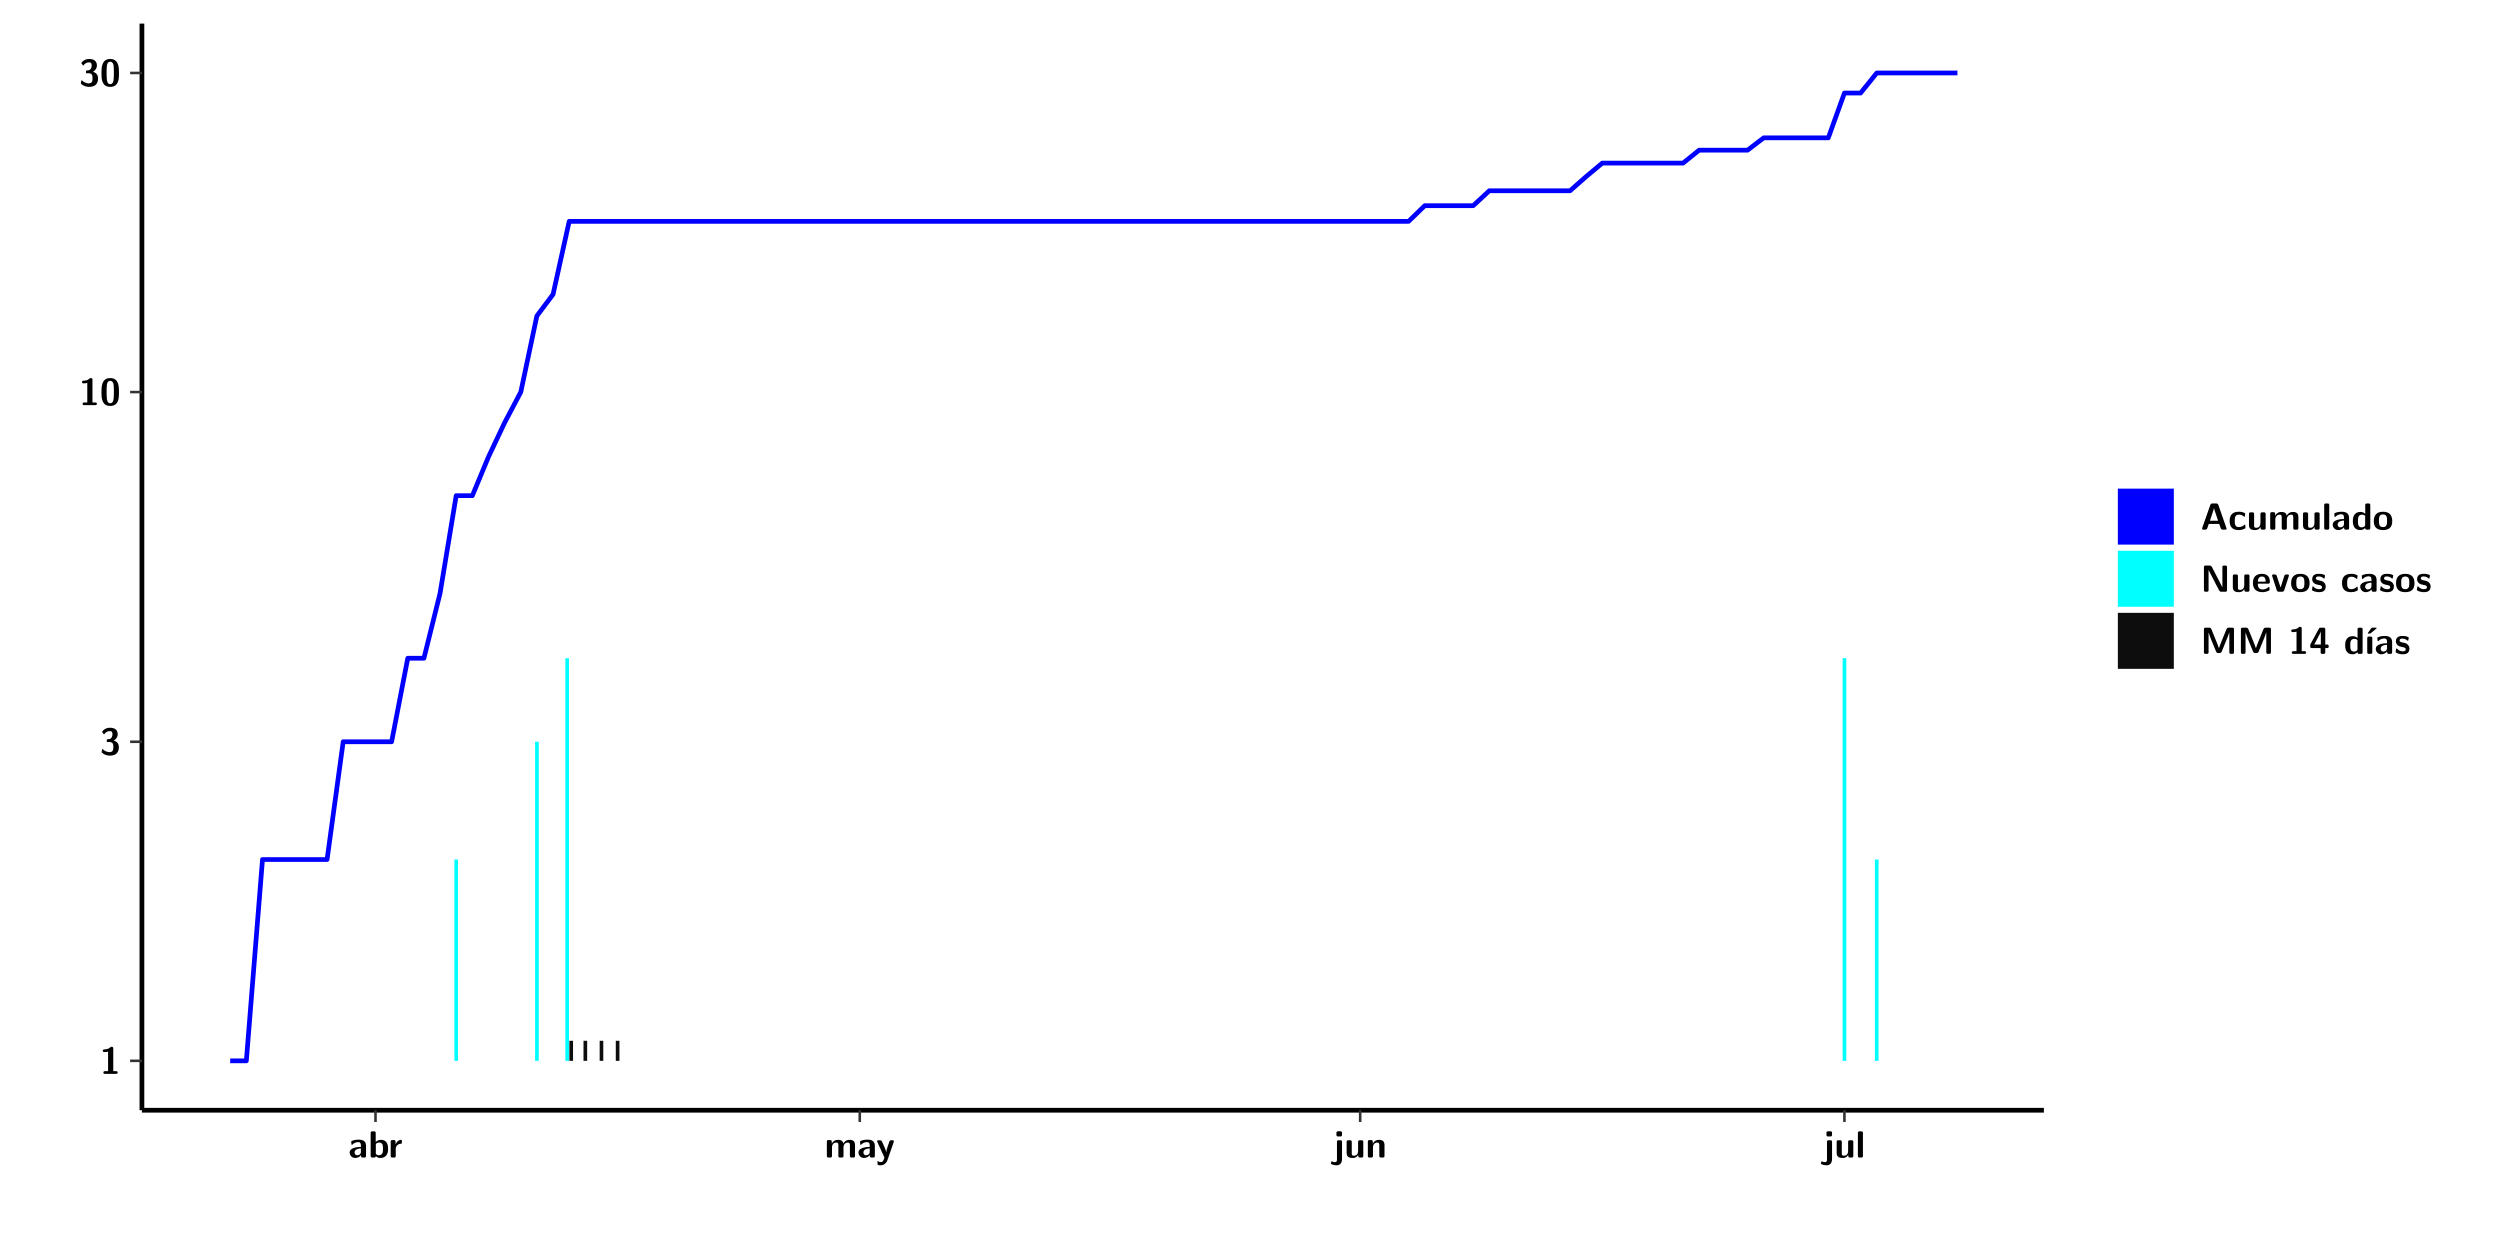
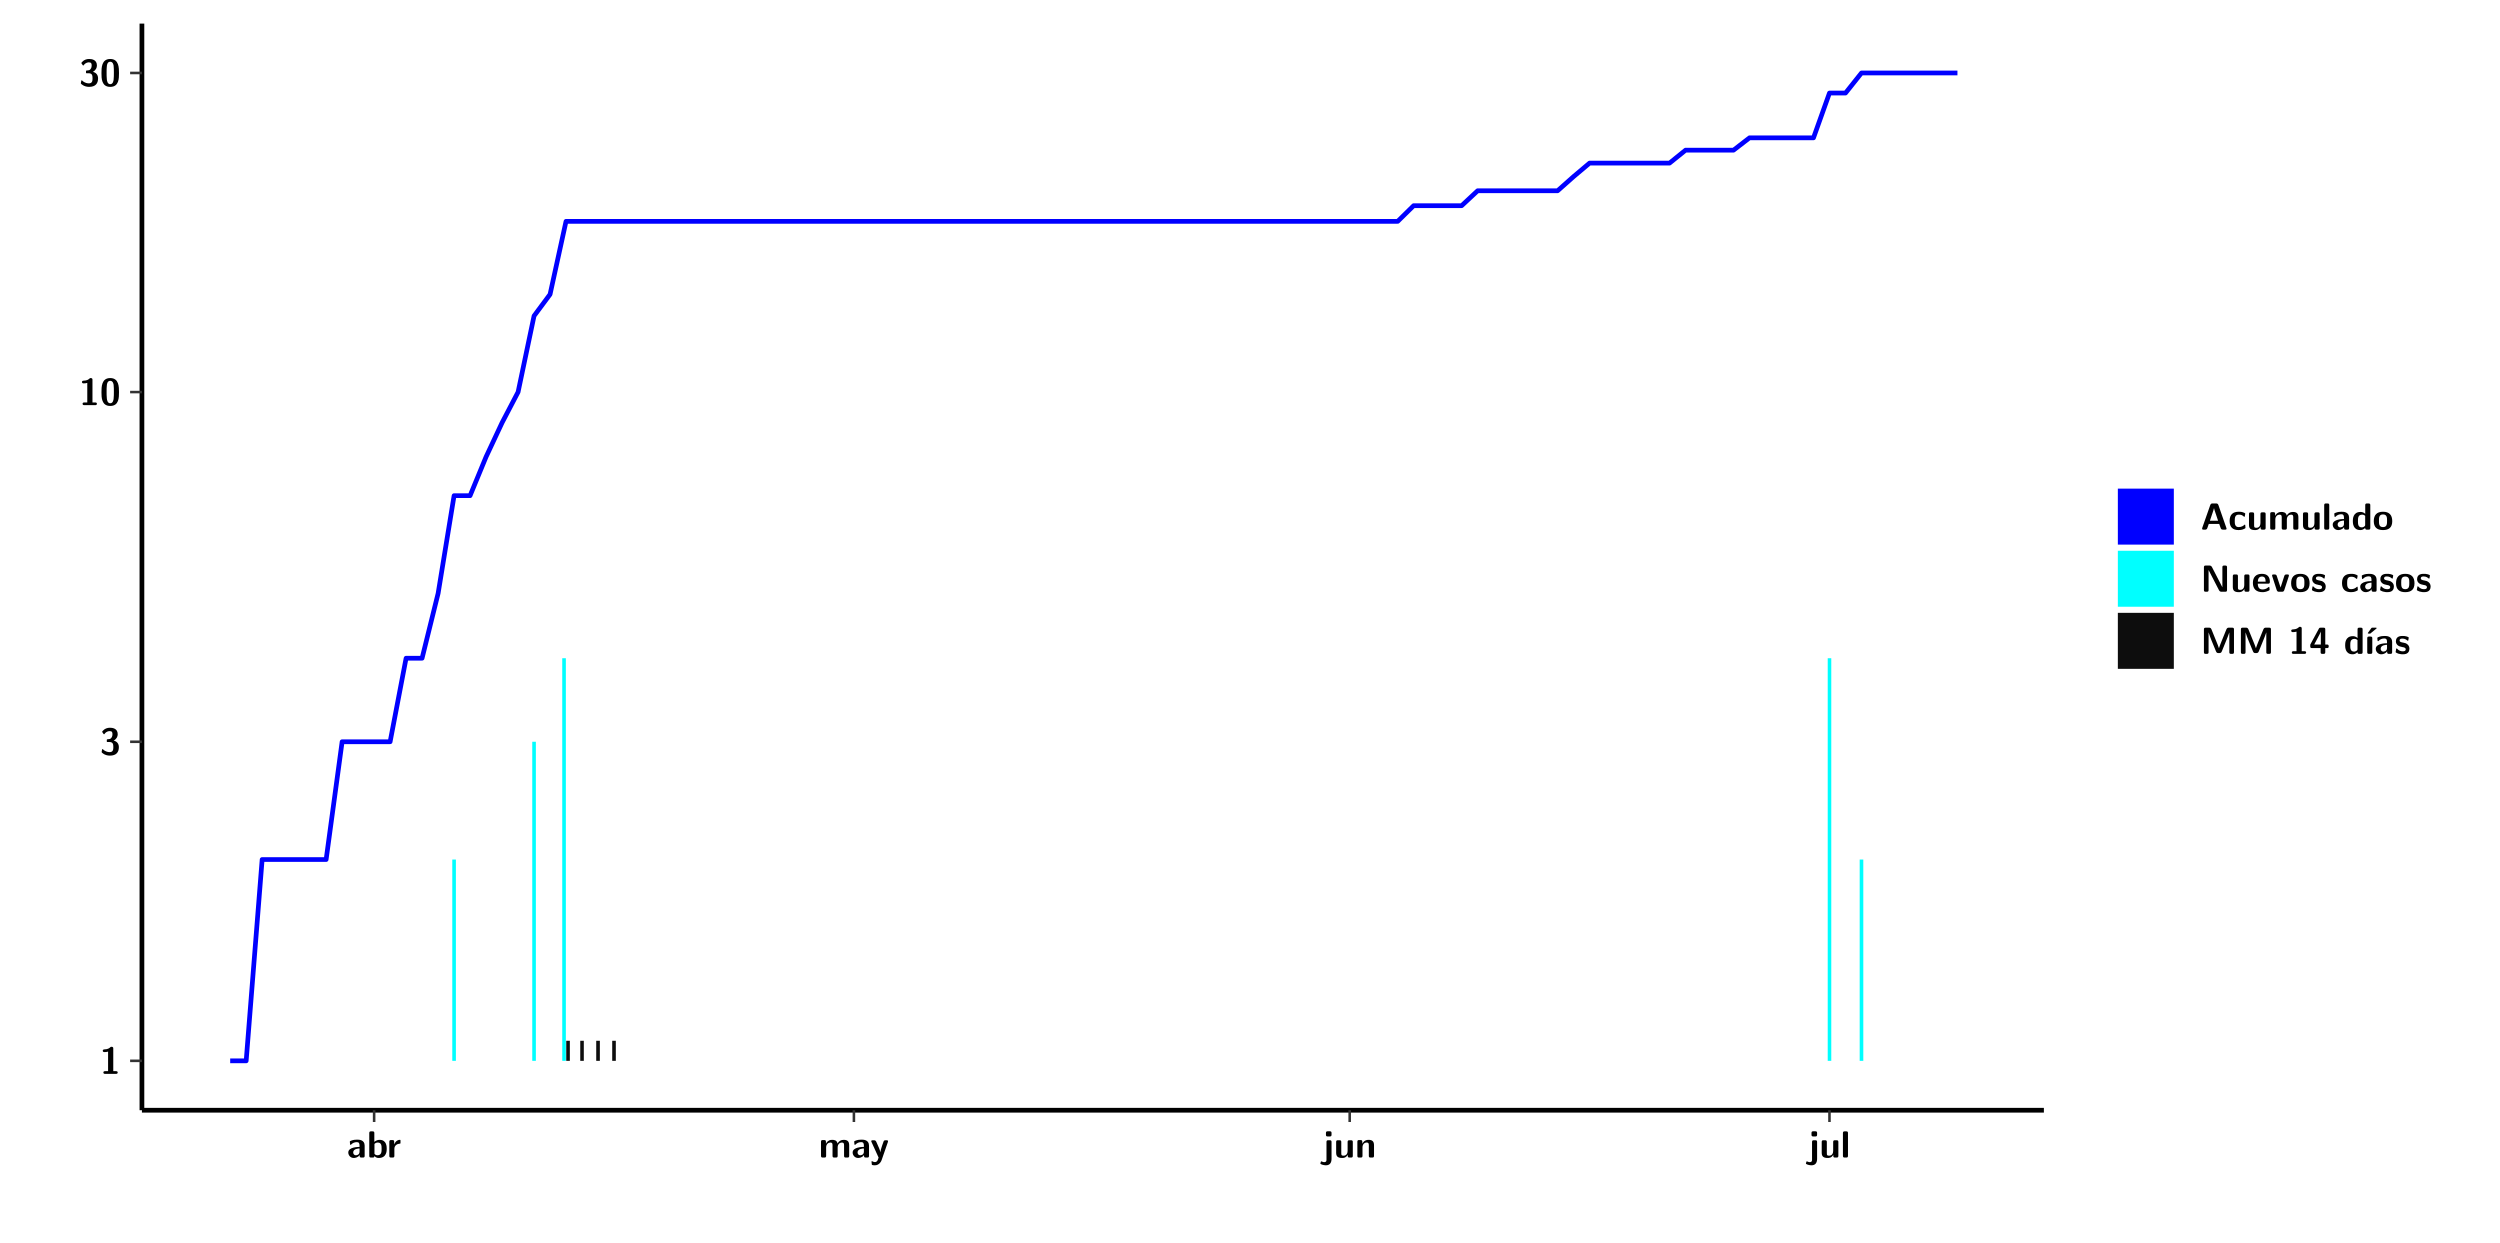
<svg xmlns="http://www.w3.org/2000/svg" xmlns:xlink="http://www.w3.org/1999/xlink" width="579.653pt" height="288pt" viewBox="0 0 579.653 288" version="1.1">
  <defs>
    <g>
      <symbol overflow="visible" id="glyph0-0">
        <path style="stroke:none;" d="" />
      </symbol>
      <symbol overflow="visible" id="glyph0-1">
        <path style="stroke:none;" d="M 3.109 -5.859 C 3.109 -6.016 3.109 -6.281 2.719 -6.281 C 2.547 -6.281 2.516 -6.266 2.406 -6.156 C 2.25 -6.016 1.922 -5.688 1.047 -5.672 C 0.891 -5.672 0.672 -5.609 0.672 -5.359 C 0.672 -5.047 0.969 -5.047 1.094 -5.047 C 1.344 -5.047 1.656 -5.078 1.906 -5.156 L 1.906 -0.625 L 1.234 -0.625 C 1.109 -0.625 0.812 -0.625 0.812 -0.312 C 0.812 0 1.109 0 1.234 0 L 3.719 0 C 3.828 0 4.141 0 4.141 -0.312 C 4.141 -0.625 3.828 -0.625 3.719 -0.625 L 3.109 -0.625 Z M 3.109 -5.859 " />
      </symbol>
      <symbol overflow="visible" id="glyph0-2">
        <path style="stroke:none;" d="M 0.844 -4.859 C 0.906 -4.766 0.953 -4.766 0.969 -4.766 C 1.031 -4.766 1.047 -4.797 1.094 -4.859 C 1.547 -5.5 2.172 -5.5 2.281 -5.5 C 2.844 -5.5 2.922 -5.203 2.922 -4.781 C 2.922 -4.656 2.922 -4.234 2.641 -3.906 C 2.438 -3.656 2.219 -3.641 1.953 -3.625 C 1.859 -3.609 1.688 -3.609 1.672 -3.578 C 1.609 -3.562 1.609 -3.5 1.609 -3.359 L 1.609 -3.203 C 1.609 -2.984 1.609 -2.969 1.844 -2.969 L 2.219 -2.969 C 3.031 -2.969 3.125 -2.469 3.125 -1.797 C 3.125 -1.203 3.062 -0.625 2.266 -0.625 C 1.984 -0.625 1.328 -0.688 0.75 -1.25 C 0.672 -1.328 0.656 -1.328 0.625 -1.328 C 0.531 -1.328 0.516 -1.25 0.516 -1.234 C 0.516 -1.234 0.406 -0.672 0.406 -0.625 C 0.406 -0.516 1.156 0.188 2.312 0.188 C 3.812 0.188 4.406 -0.609 4.406 -1.781 C 4.406 -2.562 3.984 -3.109 3.203 -3.297 C 3.906 -3.688 4.141 -4.266 4.141 -4.766 C 4.141 -6.156 2.891 -6.281 2.328 -6.281 C 1.125 -6.281 0.531 -5.422 0.531 -5.344 C 0.531 -5.297 0.594 -5.219 0.594 -5.219 Z M 0.844 -4.859 " />
      </symbol>
      <symbol overflow="visible" id="glyph0-3">
        <path style="stroke:none;" d="M 4.438 -3 C 4.438 -4.203 4.438 -6.281 2.406 -6.281 C 0.375 -6.281 0.375 -4.219 0.375 -3 C 0.375 -1.812 0.375 0.188 2.406 0.188 C 4.438 0.188 4.438 -1.781 4.438 -3 Z M 2.406 -0.438 C 1.75 -0.438 1.656 -1.25 1.625 -1.484 C 1.562 -1.953 1.562 -2.766 1.562 -3.125 C 1.562 -3.641 1.562 -4.203 1.625 -4.641 C 1.641 -4.875 1.734 -5.641 2.406 -5.641 C 3.047 -5.641 3.156 -4.906 3.188 -4.734 C 3.25 -4.281 3.25 -3.594 3.25 -3.125 C 3.25 -2.625 3.25 -1.953 3.188 -1.469 C 3.156 -1.234 3.062 -0.438 2.406 -0.438 Z M 2.406 -0.438 " />
      </symbol>
      <symbol overflow="visible" id="glyph0-4">
        <path style="stroke:none;" d="M 4.062 -2.766 C 4.062 -4.156 2.734 -4.156 2.297 -4.156 C 1.891 -4.156 1.453 -4.125 0.859 -3.891 C 0.672 -3.797 0.625 -3.781 0.625 -3.688 C 0.625 -3.625 0.688 -3.109 0.688 -3.047 C 0.703 -2.984 0.75 -2.938 0.812 -2.938 C 0.844 -2.938 0.875 -2.969 0.906 -3 C 1.281 -3.391 1.719 -3.578 2.266 -3.578 C 2.734 -3.578 2.875 -3.297 2.875 -2.781 L 2.875 -2.469 C 2.562 -2.469 0.266 -2.453 0.266 -1.172 C 0.266 -0.547 0.766 0.094 1.531 0.094 C 1.828 0.094 2.484 0.016 2.906 -0.594 L 2.906 -0.422 C 2.906 -0.141 2.969 0 3.328 0 L 3.641 0 C 3.984 0 4.062 -0.109 4.062 -0.422 Z M 2.875 -1.344 C 2.875 -0.531 2.047 -0.531 2.016 -0.531 C 1.641 -0.531 1.406 -0.844 1.406 -1.188 C 1.406 -2.047 2.625 -2.109 2.875 -2.109 Z M 2.875 -1.344 " />
      </symbol>
      <symbol overflow="visible" id="glyph0-5">
        <path style="stroke:none;" d="M 1.703 -5.656 C 1.703 -5.938 1.641 -6.078 1.281 -6.078 L 0.953 -6.078 C 0.641 -6.078 0.531 -5.984 0.531 -5.656 L 0.531 -0.422 C 0.531 -0.109 0.625 0 0.953 0 L 1.312 0 C 1.453 0 1.719 0 1.734 -0.344 C 2.125 0.094 2.578 0.094 2.719 0.094 C 4.578 0.094 4.578 -1.594 4.578 -2.031 C 4.578 -2.453 4.578 -4.109 2.938 -4.109 C 2.219 -4.109 1.781 -3.703 1.703 -3.625 Z M 1.734 -3.172 C 1.844 -3.281 2.109 -3.484 2.5 -3.484 C 3.391 -3.484 3.391 -2.672 3.391 -2.016 C 3.391 -1.375 3.391 -0.531 2.406 -0.531 C 2.047 -0.531 1.828 -0.75 1.734 -0.875 Z M 1.734 -3.172 " />
      </symbol>
      <symbol overflow="visible" id="glyph0-6">
        <path style="stroke:none;" d="M 1.703 -2.016 C 1.703 -2.844 2.391 -3.188 2.938 -3.219 C 3.109 -3.234 3.125 -3.234 3.125 -3.469 L 3.125 -3.875 C 3.125 -4.047 3.125 -4.109 2.969 -4.109 C 2.719 -4.109 2.078 -4.031 1.672 -3.078 L 1.656 -3.078 L 1.656 -3.641 C 1.656 -3.922 1.594 -4.062 1.234 -4.062 L 0.953 -4.062 C 0.641 -4.062 0.531 -3.969 0.531 -3.641 L 0.531 -0.422 C 0.531 -0.109 0.625 0 0.953 0 L 1.281 0 C 1.609 0 1.703 -0.109 1.703 -0.422 Z M 1.703 -2.016 " />
      </symbol>
      <symbol overflow="visible" id="glyph0-7">
        <path style="stroke:none;" d="M 7.062 -2.844 C 7.062 -3.75 6.672 -4.109 5.781 -4.109 C 5.156 -4.109 4.688 -3.828 4.359 -3.25 C 4.219 -4.078 3.484 -4.109 3.109 -4.109 C 2.938 -4.109 2.578 -4.109 2.188 -3.828 C 1.906 -3.625 1.734 -3.344 1.672 -3.203 L 1.672 -3.641 C 1.672 -3.922 1.609 -4.062 1.25 -4.062 L 0.953 -4.062 C 0.625 -4.062 0.531 -3.969 0.531 -3.641 L 0.531 -0.422 C 0.531 -0.109 0.625 0 0.953 0 L 1.297 0 C 1.625 0 1.719 -0.109 1.719 -0.422 L 1.719 -2.359 C 1.719 -3.141 2.25 -3.484 2.688 -3.484 C 3.109 -3.484 3.203 -3.297 3.203 -2.828 L 3.203 -0.422 C 3.203 -0.109 3.297 0 3.625 0 L 3.969 0 C 4.297 0 4.391 -0.109 4.391 -0.422 L 4.391 -2.359 C 4.391 -3.141 4.922 -3.484 5.359 -3.484 C 5.781 -3.484 5.875 -3.297 5.875 -2.828 L 5.875 -0.422 C 5.875 -0.109 5.969 0 6.297 0 L 6.641 0 C 6.984 0 7.062 -0.109 7.062 -0.422 Z M 7.062 -2.844 " />
      </symbol>
      <symbol overflow="visible" id="glyph0-8">
        <path style="stroke:none;" d="M 4.109 -3.609 C 4.141 -3.719 4.141 -3.734 4.141 -3.781 C 4.141 -4.016 3.906 -4.016 3.797 -4.016 L 3.609 -4.016 C 3.469 -4.016 3.266 -4.016 3.141 -3.812 C 3.109 -3.766 2.406 -1.828 2.359 -1.25 L 2.344 -1.25 C 2.312 -1.672 1.953 -2.484 1.562 -3.328 C 1.328 -3.891 1.266 -4.016 0.828 -4.016 L 0.594 -4.016 C 0.469 -4.016 0.25 -4.016 0.25 -3.781 C 0.25 -3.75 0.281 -3.688 0.297 -3.641 L 1.953 0 C 1.891 0.188 1.859 0.281 1.828 0.375 C 1.734 0.656 1.578 1.047 1.109 1.047 C 0.812 1.047 0.609 0.922 0.516 0.875 C 0.469 0.844 0.453 0.828 0.422 0.828 C 0.391 0.828 0.312 0.859 0.312 0.969 C 0.312 1.031 0.375 1.641 0.391 1.672 C 0.469 1.781 0.953 1.797 1.094 1.797 C 2.172 1.797 2.609 0.766 2.672 0.547 Z M 4.109 -3.609 " />
      </symbol>
      <symbol overflow="visible" id="glyph0-9">
        <path style="stroke:none;" d="M 1.969 -5.672 C 1.969 -5.953 1.906 -6.094 1.547 -6.094 L 1.094 -6.094 C 0.766 -6.094 0.672 -5.984 0.672 -5.672 L 0.672 -5.312 C 0.672 -5.031 0.734 -4.891 1.094 -4.891 L 1.547 -4.891 C 1.875 -4.891 1.969 -5 1.969 -5.312 Z M 0.797 0.484 C 0.797 0.703 0.797 1.062 0.25 1.062 C 0.156 1.062 -0.094 1.031 -0.266 0.922 C -0.359 0.875 -0.375 0.875 -0.406 0.875 C -0.484 0.875 -0.5 0.922 -0.547 1.094 C -0.609 1.281 -0.625 1.359 -0.625 1.391 C -0.625 1.547 0.109 1.797 0.656 1.797 C 1.625 1.797 1.969 1.141 1.969 0.281 L 1.969 -3.594 C 1.969 -3.875 1.906 -4.016 1.547 -4.016 L 1.219 -4.016 C 0.891 -4.016 0.797 -3.906 0.797 -3.594 Z M 0.797 0.484 " />
      </symbol>
      <symbol overflow="visible" id="glyph0-10">
        <path style="stroke:none;" d="M 4.391 -3.594 C 4.391 -3.875 4.328 -4.016 3.969 -4.016 L 3.609 -4.016 C 3.281 -4.016 3.188 -3.906 3.188 -3.594 L 3.188 -1.516 C 3.188 -0.938 2.891 -0.438 2.266 -0.438 C 1.766 -0.438 1.719 -0.562 1.719 -1.031 L 1.719 -3.594 C 1.719 -3.875 1.656 -4.016 1.297 -4.016 L 0.953 -4.016 C 0.625 -4.016 0.531 -3.922 0.531 -3.594 L 0.531 -1.109 C 0.531 -0.172 1.031 0.094 1.953 0.094 C 2.188 0.094 2.812 0.094 3.219 -0.656 L 3.219 -0.422 C 3.219 -0.141 3.281 0 3.641 0 L 3.969 0 C 4.297 0 4.391 -0.109 4.391 -0.422 Z M 4.391 -3.594 " />
      </symbol>
      <symbol overflow="visible" id="glyph0-11">
        <path style="stroke:none;" d="M 4.391 -2.844 C 4.391 -3.75 4 -4.109 3.109 -4.109 C 2.188 -4.109 1.781 -3.438 1.672 -3.203 L 1.672 -3.641 C 1.672 -3.922 1.609 -4.062 1.25 -4.062 L 0.953 -4.062 C 0.625 -4.062 0.531 -3.969 0.531 -3.641 L 0.531 -0.422 C 0.531 -0.109 0.625 0 0.953 0 L 1.297 0 C 1.625 0 1.719 -0.109 1.719 -0.422 L 1.719 -2.359 C 1.719 -3.125 2.219 -3.484 2.688 -3.484 C 3.109 -3.484 3.188 -3.281 3.188 -2.828 L 3.188 -0.422 C 3.188 -0.141 3.25 0 3.609 0 L 3.969 0 C 4.297 0 4.391 -0.109 4.391 -0.422 Z M 4.391 -2.844 " />
      </symbol>
      <symbol overflow="visible" id="glyph0-12">
        <path style="stroke:none;" d="M 1.703 -5.656 C 1.703 -5.938 1.641 -6.078 1.281 -6.078 L 0.953 -6.078 C 0.641 -6.078 0.531 -5.984 0.531 -5.656 L 0.531 -0.422 C 0.531 -0.109 0.625 0 0.953 0 L 1.281 0 C 1.609 0 1.703 -0.109 1.703 -0.422 Z M 1.703 -5.656 " />
      </symbol>
      <symbol overflow="visible" id="glyph0-13">
        <path style="stroke:none;" d="M 4.156 -5.703 C 4.031 -6.078 3.766 -6.078 3.594 -6.078 L 2.828 -6.078 C 2.641 -6.078 2.391 -6.078 2.266 -5.703 L 0.406 -0.406 C 0.375 -0.297 0.375 -0.281 0.375 -0.234 C 0.375 0 0.594 0 0.703 0 L 1.031 0 C 1.188 0 1.453 0 1.578 -0.344 L 1.922 -1.328 L 4.344 -1.328 L 4.641 -0.484 C 4.75 -0.172 4.812 0 5.234 0 L 5.703 0 C 5.828 0 6.047 0 6.047 -0.234 C 6.047 -0.281 6.047 -0.297 6 -0.406 Z M 2.812 -3.938 C 2.938 -4.328 3.062 -4.656 3.125 -4.969 L 3.141 -4.969 C 3.188 -4.766 3.188 -4.75 3.25 -4.547 L 4.078 -2.078 L 2.188 -2.078 Z M 2.812 -3.938 " />
      </symbol>
      <symbol overflow="visible" id="glyph0-14">
        <path style="stroke:none;" d="M 4 -0.438 C 4 -0.531 3.969 -0.938 3.953 -1.047 C 3.953 -1.078 3.938 -1.172 3.844 -1.172 C 3.812 -1.172 3.797 -1.172 3.703 -1.078 C 3.562 -0.953 3.141 -0.594 2.422 -0.594 C 1.516 -0.594 1.516 -1.469 1.516 -2.031 C 1.516 -2.75 1.562 -3.484 2.453 -3.484 C 3.031 -3.484 3.266 -3.344 3.578 -3.078 C 3.688 -2.984 3.703 -2.984 3.734 -2.984 C 3.828 -2.984 3.844 -3.062 3.844 -3.094 C 3.859 -3.172 3.953 -3.656 3.953 -3.703 C 3.953 -3.781 3.891 -3.812 3.75 -3.891 C 3.328 -4.078 3.062 -4.156 2.453 -4.156 C 1.141 -4.156 0.328 -3.547 0.328 -2.016 C 0.328 -0.562 1.078 0.094 2.406 0.094 C 2.641 0.094 3.172 0.094 3.75 -0.203 C 4 -0.344 4 -0.344 4 -0.438 Z M 4 -0.438 " />
      </symbol>
      <symbol overflow="visible" id="glyph0-15">
        <path style="stroke:none;" d="M 4.375 -5.656 C 4.375 -5.938 4.312 -6.078 3.953 -6.078 L 3.625 -6.078 C 3.297 -6.078 3.203 -5.969 3.203 -5.656 L 3.203 -3.672 C 2.812 -4.047 2.375 -4.109 2.109 -4.109 C 0.328 -4.109 0.328 -2.422 0.328 -2 C 0.328 -1.594 0.328 0.094 2.062 0.094 C 2.422 0.094 2.812 -0.016 3.188 -0.406 C 3.188 -0.094 3.297 0 3.609 0 L 3.953 0 C 4.281 0 4.375 -0.109 4.375 -0.422 Z M 3.188 -1.094 C 3.188 -0.953 3.188 -0.875 2.922 -0.688 C 2.703 -0.547 2.5 -0.531 2.406 -0.531 C 1.516 -0.531 1.516 -1.344 1.516 -2 C 1.516 -2.656 1.516 -3.484 2.5 -3.484 C 2.75 -3.484 2.984 -3.391 3.188 -3.203 Z M 3.188 -1.094 " />
      </symbol>
      <symbol overflow="visible" id="glyph0-16">
        <path style="stroke:none;" d="M 4.547 -1.969 C 4.547 -3.406 3.844 -4.156 2.406 -4.156 C 0.953 -4.156 0.266 -3.391 0.266 -1.969 C 0.266 -0.547 1.031 0.094 2.406 0.094 C 3.781 0.094 4.547 -0.531 4.547 -1.969 Z M 2.406 -0.594 C 1.469 -0.594 1.469 -1.375 1.469 -2.078 C 1.469 -2.75 1.469 -3.531 2.406 -3.531 C 3.344 -3.531 3.344 -2.766 3.344 -2.078 C 3.344 -1.391 3.344 -0.594 2.406 -0.594 Z M 2.406 -0.594 " />
      </symbol>
      <symbol overflow="visible" id="glyph0-17">
        <path style="stroke:none;" d="M 2.656 -5.734 C 2.469 -6.078 2.203 -6.078 2.031 -6.078 L 1.219 -6.078 C 0.906 -6.078 0.797 -5.984 0.797 -5.656 L 0.797 -0.422 C 0.797 -0.109 0.891 0 1.219 0 L 1.453 0 C 1.781 0 1.875 -0.109 1.875 -0.422 L 1.875 -5.016 L 1.891 -5.016 L 4.297 -0.344 C 4.484 0 4.75 0 4.922 0 L 5.734 0 C 6.062 0 6.156 -0.109 6.156 -0.422 L 6.156 -5.656 C 6.156 -5.938 6.094 -6.078 5.734 -6.078 L 5.5 -6.078 C 5.156 -6.078 5.078 -5.969 5.078 -5.656 L 5.078 -1.062 L 5.062 -1.062 Z M 2.656 -5.734 " />
      </symbol>
      <symbol overflow="visible" id="glyph0-18">
        <path style="stroke:none;" d="M 3.781 -1.875 C 3.984 -1.875 4.203 -1.891 4.203 -2.281 C 4.203 -3.406 3.672 -4.156 2.359 -4.156 C 0.969 -4.156 0.266 -3.375 0.266 -2.047 C 0.266 -0.609 1.109 0.094 2.484 0.094 C 2.812 0.094 3.312 0.047 3.891 -0.234 C 4.078 -0.328 4.141 -0.359 4.141 -0.469 C 4.141 -0.531 4.125 -0.781 4.109 -0.844 C 4.078 -1.125 4.062 -1.125 3.984 -1.125 C 3.953 -1.125 3.938 -1.125 3.844 -1.047 C 3.328 -0.594 2.797 -0.531 2.516 -0.531 C 1.531 -0.531 1.422 -1.312 1.391 -1.875 Z M 1.406 -2.344 C 1.422 -2.875 1.609 -3.531 2.359 -3.531 C 3.062 -3.531 3.203 -3.031 3.219 -2.344 Z M 1.406 -2.344 " />
      </symbol>
      <symbol overflow="visible" id="glyph0-19">
        <path style="stroke:none;" d="M 4.109 -3.609 C 4.141 -3.719 4.141 -3.75 4.141 -3.766 C 4.141 -4.016 3.922 -4.016 3.797 -4.016 L 3.609 -4.016 C 3.25 -4.016 3.141 -3.891 3.062 -3.641 L 2.203 -0.984 L 1.328 -3.641 C 1.266 -3.828 1.203 -4.016 0.781 -4.016 L 0.578 -4.016 C 0.453 -4.016 0.234 -4.016 0.234 -3.766 C 0.234 -3.75 0.234 -3.719 0.266 -3.609 L 1.312 -0.375 C 1.438 0 1.703 0 1.859 0 L 2.5 0 C 2.672 0 2.938 0 3.062 -0.375 Z M 4.109 -3.609 " />
      </symbol>
      <symbol overflow="visible" id="glyph0-20">
        <path style="stroke:none;" d="M 3.469 -1.234 C 3.469 -1.734 3.203 -2.031 3.047 -2.172 C 2.703 -2.484 2.391 -2.547 2.031 -2.609 C 1.547 -2.703 1.188 -2.766 1.188 -3.109 C 1.188 -3.469 1.484 -3.547 1.828 -3.547 C 2.406 -3.547 2.719 -3.328 2.953 -3.125 C 3.047 -3.047 3.062 -3.047 3.094 -3.047 C 3.188 -3.047 3.203 -3.125 3.203 -3.156 C 3.219 -3.219 3.312 -3.719 3.312 -3.766 C 3.312 -3.906 2.844 -4.031 2.75 -4.062 C 2.406 -4.156 2.125 -4.156 1.891 -4.156 C 1.5 -4.156 0.328 -4.156 0.328 -2.906 C 0.328 -2.484 0.516 -2.219 0.75 -2 C 1.062 -1.734 1.406 -1.672 1.906 -1.562 C 2.156 -1.531 2.609 -1.453 2.609 -1.062 C 2.609 -0.656 2.266 -0.594 1.922 -0.594 C 1.531 -0.594 1.047 -0.703 0.625 -1.188 C 0.594 -1.234 0.562 -1.266 0.516 -1.266 C 0.422 -1.266 0.406 -1.188 0.391 -1.125 C 0.375 -1.016 0.266 -0.516 0.266 -0.422 C 0.266 -0.266 0.922 -0.062 0.922 -0.047 C 1.406 0.094 1.766 0.094 1.922 0.094 C 2.359 0.094 3.469 0.062 3.469 -1.234 Z M 3.469 -1.234 " />
      </symbol>
      <symbol overflow="visible" id="glyph0-21">
        <path style="stroke:none;" d="M 4.859 -2.859 C 4.688 -2.422 4.359 -1.609 4.281 -1.312 C 4.203 -1.625 3.844 -2.484 3.656 -2.953 L 2.531 -5.719 C 2.391 -6.078 2.109 -6.078 1.953 -6.078 L 1.219 -6.078 C 0.906 -6.078 0.797 -5.984 0.797 -5.656 L 0.797 -0.422 C 0.797 -0.109 0.891 0 1.219 0 L 1.453 0 C 1.781 0 1.875 -0.109 1.875 -0.422 L 1.875 -4.953 L 1.891 -4.953 C 1.984 -4.562 2.375 -3.578 2.578 -3.062 L 3.609 -0.562 C 3.766 -0.188 3.969 -0.188 4.266 -0.188 C 4.562 -0.188 4.781 -0.188 4.938 -0.562 L 6.062 -3.328 C 6.141 -3.531 6.625 -4.719 6.672 -4.953 L 6.688 -4.953 L 6.688 -0.422 C 6.688 -0.141 6.75 0 7.109 0 L 7.344 0 C 7.672 0 7.766 -0.109 7.766 -0.422 L 7.766 -5.656 C 7.766 -5.938 7.703 -6.078 7.344 -6.078 L 6.609 -6.078 C 6.391 -6.078 6.172 -6.062 6.016 -5.703 Z M 4.859 -2.859 " />
      </symbol>
      <symbol overflow="visible" id="glyph0-22">
        <path style="stroke:none;" d="M 0.344 -2.297 C 0.266 -2.172 0.266 -2.141 0.266 -1.984 L 0.266 -1.766 C 0.266 -1.484 0.328 -1.344 0.688 -1.344 L 2.672 -1.344 L 2.672 -0.422 C 2.672 -0.141 2.719 0 3.078 0 L 3.328 0 C 3.656 0 3.75 -0.109 3.75 -0.422 L 3.75 -1.344 L 4.125 -1.344 C 4.391 -1.344 4.547 -1.406 4.547 -1.75 C 4.547 -2.078 4.422 -2.172 4.125 -2.172 L 3.75 -2.172 L 3.75 -5.656 C 3.75 -5.984 3.656 -6.078 3.328 -6.078 L 2.688 -6.078 C 2.531 -6.078 2.391 -6.078 2.281 -5.875 Z M 1.188 -2.172 C 2.578 -4.75 2.672 -5.016 2.703 -5.156 L 2.719 -5.156 L 2.719 -2.172 Z M 1.188 -2.172 " />
      </symbol>
      <symbol overflow="visible" id="glyph0-23">
        <path style="stroke:none;" d="M 3.906 -5.844 C 3.953 -5.875 4 -5.922 4 -5.969 C 4 -6.078 3.906 -6.078 3.766 -6.078 L 3.047 -6.078 C 2.875 -6.078 2.859 -6.078 2.781 -5.984 L 2.031 -4.953 C 1.953 -4.859 1.953 -4.844 1.953 -4.828 C 1.953 -4.703 2.047 -4.703 2.188 -4.703 L 2.516 -4.703 Z M 3.906 -5.844 " />
      </symbol>
      <symbol overflow="visible" id="glyph0-24">
        <path style="stroke:none;" d="M 1.703 -3.594 C 1.703 -3.875 1.641 -4.016 1.281 -4.016 L 0.953 -4.016 C 0.641 -4.016 0.531 -3.922 0.531 -3.594 L 0.531 -0.422 C 0.531 -0.109 0.625 0 0.953 0 L 1.281 0 C 1.609 0 1.703 -0.109 1.703 -0.422 Z M 1.703 -3.594 " />
      </symbol>
    </g>
    <clipPath id="clip1">
      <path d="M 0 0 L 576.008 0 L 576.008 288 L 0 288 Z M 0 0 " />
    </clipPath>
    <clipPath id="clip2">
      <path d="M 32.906 5.477 L 473.898 5.477 L 473.898 257.414 L 32.906 257.414 Z M 32.906 5.477 " />
    </clipPath>
  </defs>
  <g id="surface1">
    <g clip-path="url(#clip1)" clip-rule="nonzero">
      <path style="fill-rule:nonzero;fill:rgb(100%,100%,100%);fill-opacity:1;stroke-width:0.598;stroke-linecap:round;stroke-linejoin:round;stroke:rgb(100%,100%,100%);stroke-opacity:1;stroke-miterlimit:10;" d="M 0 0 L 0 288.004 L 576.008 288.004 L 576.008 0 Z M 0 0 " transform="matrix(1,0,0,-1,0,288)" />
    </g>
    <g clip-path="url(#clip2)" clip-rule="nonzero">
      <path style=" stroke:none;fill-rule:nonzero;fill:rgb(100%,100%,100%);fill-opacity:1;" d="M 32.906 257.414 L 32.906 5.477 L 473.898 5.477 L 473.898 257.414 Z M 32.906 257.414 " />
    </g>
-     <path style=" stroke:none;fill-rule:nonzero;fill:rgb(0%,100%,100%);fill-opacity:1;" d="M 105.355 245.969 L 105.355 199.293 L 106.191 199.293 L 106.191 245.969 Z M 105.355 245.969 " />
-     <path style=" stroke:none;fill-rule:nonzero;fill:rgb(0%,100%,100%);fill-opacity:1;" d="M 124.066 245.969 L 124.066 171.984 L 124.914 171.984 L 124.914 245.969 Z M 124.066 245.969 " />
-     <path style=" stroke:none;fill-rule:nonzero;fill:rgb(0%,100%,100%);fill-opacity:1;" d="M 131.082 245.969 L 131.082 152.617 L 131.926 152.617 L 131.926 245.969 Z M 131.082 245.969 " />
-     <path style=" stroke:none;fill-rule:nonzero;fill:rgb(4.999%,4.999%,4.999%);fill-opacity:1;" d="M 132.016 245.969 L 132.016 241.316 L 132.863 241.316 L 132.863 245.969 Z M 132.016 245.969 " />
-     <path style=" stroke:none;fill-rule:nonzero;fill:rgb(4.999%,4.999%,4.999%);fill-opacity:1;" d="M 135.293 245.969 L 135.293 241.316 L 136.141 241.316 L 136.141 245.969 Z M 135.293 245.969 " />
-     <path style=" stroke:none;fill-rule:nonzero;fill:rgb(4.999%,4.999%,4.999%);fill-opacity:1;" d="M 139.039 245.969 L 139.039 241.316 L 139.879 241.316 L 139.879 245.969 Z M 139.039 245.969 " />
-     <path style=" stroke:none;fill-rule:nonzero;fill:rgb(4.999%,4.999%,4.999%);fill-opacity:1;" d="M 142.777 245.969 L 142.777 241.316 L 143.625 241.316 L 143.625 245.969 Z M 142.777 245.969 " />
-     <path style=" stroke:none;fill-rule:nonzero;fill:rgb(0%,100%,100%);fill-opacity:1;" d="M 427.234 245.969 L 427.234 152.617 L 428.082 152.617 L 428.082 245.969 Z M 427.234 245.969 " />
-     <path style=" stroke:none;fill-rule:nonzero;fill:rgb(0%,100%,100%);fill-opacity:1;" d="M 434.715 245.969 L 434.715 199.293 L 435.562 199.293 L 435.562 245.969 Z M 434.715 245.969 " />
-     <path style="fill:none;stroke-width:1.096;stroke-linecap:butt;stroke-linejoin:round;stroke:rgb(0%,0%,100%);stroke-opacity:1;stroke-miterlimit:10;" d="M 53.371 42.031 L 57.117 42.031 L 60.863 88.707 L 75.836 88.707 L 79.574 116.016 L 90.801 116.016 L 94.547 135.383 L 98.293 135.383 L 102.027 150.418 L 105.773 173.074 L 109.52 173.074 L 113.258 182.07 L 117.004 190 L 120.75 197.094 L 124.484 214.758 L 128.23 219.75 L 131.977 236.676 L 326.598 236.676 L 330.344 240.312 L 341.574 240.312 L 345.309 243.77 L 364.031 243.77 L 367.766 247.059 L 371.512 250.184 L 390.23 250.184 L 393.969 253.184 L 405.195 253.184 L 408.941 256.043 L 423.914 256.043 L 427.652 266.426 L 431.398 266.426 L 435.145 271.078 L 453.855 271.078 " transform="matrix(1,0,0,-1,0,288)" />
+     <path style=" stroke:none;fill-rule:nonzero;fill:rgb(0%,100%,100%);fill-opacity:1;" d="M 104.867 245.969 L 104.867 199.293 L 105.703 199.293 L 105.703 245.969 Z M 104.867 245.969 " />
+     <path style=" stroke:none;fill-rule:nonzero;fill:rgb(0%,100%,100%);fill-opacity:1;" d="M 123.41 245.969 L 123.41 171.984 L 124.246 171.984 L 124.246 245.969 Z M 123.41 245.969 " />
+     <path style=" stroke:none;fill-rule:nonzero;fill:rgb(0%,100%,100%);fill-opacity:1;" d="M 130.363 245.969 L 130.363 152.617 L 131.199 152.617 L 131.199 245.969 Z M 130.363 245.969 " />
+     <path style=" stroke:none;fill-rule:nonzero;fill:rgb(4.999%,4.999%,4.999%);fill-opacity:1;" d="M 131.289 245.969 L 131.289 241.316 L 132.125 241.316 L 132.125 245.969 Z M 131.289 245.969 " />
+     <path style=" stroke:none;fill-rule:nonzero;fill:rgb(4.999%,4.999%,4.999%);fill-opacity:1;" d="M 134.539 245.969 L 134.539 241.316 L 135.363 241.316 L 135.363 245.969 Z M 134.539 245.969 " />
+     <path style=" stroke:none;fill-rule:nonzero;fill:rgb(4.999%,4.999%,4.999%);fill-opacity:1;" d="M 138.242 245.969 L 138.242 241.316 L 139.082 241.316 L 139.082 245.969 Z M 138.242 245.969 " />
+     <path style=" stroke:none;fill-rule:nonzero;fill:rgb(4.999%,4.999%,4.999%);fill-opacity:1;" d="M 141.949 245.969 L 141.949 241.316 L 142.785 241.316 L 142.785 245.969 Z M 141.949 245.969 " />
+     <path style=" stroke:none;fill-rule:nonzero;fill:rgb(0%,100%,100%);fill-opacity:1;" d="M 423.777 245.969 L 423.777 152.617 L 424.602 152.617 L 424.602 245.969 Z M 423.777 245.969 " />
+     <path style=" stroke:none;fill-rule:nonzero;fill:rgb(0%,100%,100%);fill-opacity:1;" d="M 431.188 245.969 L 431.188 199.293 L 432.027 199.293 L 432.027 245.969 Z M 431.188 245.969 " />
+     <path style="fill:none;stroke-width:1.096;stroke-linecap:butt;stroke-linejoin:round;stroke:rgb(0%,0%,100%);stroke-opacity:1;stroke-miterlimit:10;" d="M 53.371 42.031 L 57.078 42.031 L 60.781 88.707 L 75.617 88.707 L 79.324 116.016 L 90.453 116.016 L 94.156 135.383 L 97.863 135.383 L 101.582 150.418 L 105.285 173.074 L 108.992 173.074 L 112.699 182.07 L 116.414 190 L 120.121 197.094 L 123.828 214.758 L 127.535 219.75 L 131.238 236.676 L 324.07 236.676 L 327.773 240.312 L 338.902 240.312 L 342.609 243.77 L 361.148 243.77 L 364.855 247.059 L 368.562 250.184 L 387.102 250.184 L 390.82 253.184 L 401.938 253.184 L 405.645 256.043 L 420.48 256.043 L 424.184 266.426 L 427.902 266.426 L 431.605 271.078 L 453.855 271.078 " transform="matrix(1,0,0,-1,0,288)" />
    <path style="fill:none;stroke-width:1.096;stroke-linecap:butt;stroke-linejoin:round;stroke:rgb(0%,0%,0%);stroke-opacity:1;stroke-miterlimit:10;" d="M 32.906 30.586 L 32.906 282.523 " transform="matrix(1,0,0,-1,0,288)" />
    <g style="fill:rgb(0%,0%,0%);fill-opacity:1;">
      <use xlink:href="#glyph0-1" x="23.153" y="248.986" />
    </g>
    <g style="fill:rgb(0%,0%,0%);fill-opacity:1;">
      <use xlink:href="#glyph0-2" x="23.153" y="175.014" />
    </g>
    <g style="fill:rgb(0%,0%,0%);fill-opacity:1;">
      <use xlink:href="#glyph0-1" x="18.331" y="93.938" />
      <use xlink:href="#glyph0-3" x="23.153" y="93.938" />
    </g>
    <g style="fill:rgb(0%,0%,0%);fill-opacity:1;">
      <use xlink:href="#glyph0-2" x="18.331" y="19.955" />
      <use xlink:href="#glyph0-3" x="23.153" y="19.955" />
    </g>
    <path style="fill:none;stroke-width:0.598;stroke-linecap:butt;stroke-linejoin:round;stroke:rgb(20%,20%,20%);stroke-opacity:1;stroke-miterlimit:10;" d="M 30.168 42.031 L 32.906 42.031 " transform="matrix(1,0,0,-1,0,288)" />
    <path style="fill:none;stroke-width:0.598;stroke-linecap:butt;stroke-linejoin:round;stroke:rgb(20%,20%,20%);stroke-opacity:1;stroke-miterlimit:10;" d="M 30.168 116.016 L 32.906 116.016 " transform="matrix(1,0,0,-1,0,288)" />
    <path style="fill:none;stroke-width:0.598;stroke-linecap:butt;stroke-linejoin:round;stroke:rgb(20%,20%,20%);stroke-opacity:1;stroke-miterlimit:10;" d="M 30.168 197.094 L 32.906 197.094 " transform="matrix(1,0,0,-1,0,288)" />
    <path style="fill:none;stroke-width:0.598;stroke-linecap:butt;stroke-linejoin:round;stroke:rgb(20%,20%,20%);stroke-opacity:1;stroke-miterlimit:10;" d="M 30.168 271.078 L 32.906 271.078 " transform="matrix(1,0,0,-1,0,288)" />
    <path style="fill:none;stroke-width:1.096;stroke-linecap:butt;stroke-linejoin:round;stroke:rgb(0%,0%,0%);stroke-opacity:1;stroke-miterlimit:10;" d="M 32.906 30.586 L 473.898 30.586 " transform="matrix(1,0,0,-1,0,288)" />
-     <path style="fill:none;stroke-width:0.598;stroke-linecap:butt;stroke-linejoin:round;stroke:rgb(20%,20%,20%);stroke-opacity:1;stroke-miterlimit:10;" d="M 87.066 27.848 L 87.066 30.586 " transform="matrix(1,0,0,-1,0,288)" />
-     <path style="fill:none;stroke-width:0.598;stroke-linecap:butt;stroke-linejoin:round;stroke:rgb(20%,20%,20%);stroke-opacity:1;stroke-miterlimit:10;" d="M 199.344 27.848 L 199.344 30.586 " transform="matrix(1,0,0,-1,0,288)" />
-     <path style="fill:none;stroke-width:0.598;stroke-linecap:butt;stroke-linejoin:round;stroke:rgb(20%,20%,20%);stroke-opacity:1;stroke-miterlimit:10;" d="M 315.371 27.848 L 315.371 30.586 " transform="matrix(1,0,0,-1,0,288)" />
-     <path style="fill:none;stroke-width:0.598;stroke-linecap:butt;stroke-linejoin:round;stroke:rgb(20%,20%,20%);stroke-opacity:1;stroke-miterlimit:10;" d="M 427.652 27.848 L 427.652 30.586 " transform="matrix(1,0,0,-1,0,288)" />
-     <g style="fill:rgb(0%,0%,0%);fill-opacity:1;">
-       <use xlink:href="#glyph0-4" x="80.805" y="268.394" />
-       <use xlink:href="#glyph0-5" x="85.408" y="268.394" />
-     </g>
-     <g style="fill:rgb(0%,0%,0%);fill-opacity:1;">
-       <use xlink:href="#glyph0-6" x="90.055" y="268.394" />
-     </g>
-     <g style="fill:rgb(0%,0%,0%);fill-opacity:1;">
-       <use xlink:href="#glyph0-7" x="191.184" y="268.394" />
-       <use xlink:href="#glyph0-4" x="198.782" y="268.394" />
-     </g>
-     <g style="fill:rgb(0%,0%,0%);fill-opacity:1;">
-       <use xlink:href="#glyph0-8" x="203.113" y="268.394" />
-     </g>
-     <g style="fill:rgb(0%,0%,0%);fill-opacity:1;">
-       <use xlink:href="#glyph0-9" x="309.194" y="268.394" />
-       <use xlink:href="#glyph0-10" x="311.702" y="268.394" />
-       <use xlink:href="#glyph0-11" x="316.621" y="268.394" />
-     </g>
-     <g style="fill:rgb(0%,0%,0%);fill-opacity:1;">
-       <use xlink:href="#glyph0-9" x="422.812" y="268.394" />
-       <use xlink:href="#glyph0-10" x="425.32" y="268.394" />
-       <use xlink:href="#glyph0-12" x="430.239" y="268.394" />
+     <path style="fill:none;stroke-width:0.598;stroke-linecap:butt;stroke-linejoin:round;stroke:rgb(20%,20%,20%);stroke-opacity:1;stroke-miterlimit:10;" d="M 86.746 27.848 L 86.746 30.586 " transform="matrix(1,0,0,-1,0,288)" />
+     <path style="fill:none;stroke-width:0.598;stroke-linecap:butt;stroke-linejoin:round;stroke:rgb(20%,20%,20%);stroke-opacity:1;stroke-miterlimit:10;" d="M 197.988 27.848 L 197.988 30.586 " transform="matrix(1,0,0,-1,0,288)" />
+     <path style="fill:none;stroke-width:0.598;stroke-linecap:butt;stroke-linejoin:round;stroke:rgb(20%,20%,20%);stroke-opacity:1;stroke-miterlimit:10;" d="M 312.941 27.848 L 312.941 30.586 " transform="matrix(1,0,0,-1,0,288)" />
+     <path style="fill:none;stroke-width:0.598;stroke-linecap:butt;stroke-linejoin:round;stroke:rgb(20%,20%,20%);stroke-opacity:1;stroke-miterlimit:10;" d="M 424.184 27.848 L 424.184 30.586 " transform="matrix(1,0,0,-1,0,288)" />
+     <g style="fill:rgb(0%,0%,0%);fill-opacity:1;">
+       <use xlink:href="#glyph0-4" x="80.486" y="268.394" />
+       <use xlink:href="#glyph0-5" x="85.089" y="268.394" />
+     </g>
+     <g style="fill:rgb(0%,0%,0%);fill-opacity:1;">
+       <use xlink:href="#glyph0-6" x="89.736" y="268.394" />
+     </g>
+     <g style="fill:rgb(0%,0%,0%);fill-opacity:1;">
+       <use xlink:href="#glyph0-7" x="189.829" y="268.394" />
+       <use xlink:href="#glyph0-4" x="197.427" y="268.394" />
+     </g>
+     <g style="fill:rgb(0%,0%,0%);fill-opacity:1;">
+       <use xlink:href="#glyph0-8" x="201.758" y="268.394" />
+     </g>
+     <g style="fill:rgb(0%,0%,0%);fill-opacity:1;">
+       <use xlink:href="#glyph0-9" x="306.763" y="268.394" />
+       <use xlink:href="#glyph0-10" x="309.271" y="268.394" />
+       <use xlink:href="#glyph0-11" x="314.19" y="268.394" />
+     </g>
+     <g style="fill:rgb(0%,0%,0%);fill-opacity:1;">
+       <use xlink:href="#glyph0-9" x="419.345" y="268.394" />
+       <use xlink:href="#glyph0-10" x="421.853" y="268.394" />
+       <use xlink:href="#glyph0-12" x="426.772" y="268.394" />
    </g>
    <path style=" stroke:none;fill-rule:nonzero;fill:rgb(100%,100%,100%);fill-opacity:1;" d="M 484.859 161.262 L 484.859 101.625 L 570.527 101.625 L 570.527 161.262 Z M 484.859 161.262 " />
    <path style=" stroke:none;fill-rule:nonzero;fill:rgb(0%,0%,100%);fill-opacity:1;" d="M 491.047 126.273 L 491.047 113.293 L 504.027 113.293 L 504.027 126.273 Z M 491.047 126.273 " />
    <path style=" stroke:none;fill-rule:nonzero;fill:rgb(0%,100%,100%);fill-opacity:1;" d="M 491.047 140.68 L 491.047 127.699 L 504.027 127.699 L 504.027 140.68 Z M 491.047 140.68 " />
    <path style=" stroke:none;fill-rule:nonzero;fill:rgb(4.999%,4.999%,4.999%);fill-opacity:1;" d="M 491.047 155.078 L 491.047 142.094 L 504.027 142.094 L 504.027 155.078 Z M 491.047 155.078 " />
    <g style="fill:rgb(0%,0%,0%);fill-opacity:1;">
      <use xlink:href="#glyph0-13" x="510.207" y="122.809" />
      <use xlink:href="#glyph0-14" x="516.636" y="122.809" />
      <use xlink:href="#glyph0-10" x="520.922" y="122.809" />
      <use xlink:href="#glyph0-7" x="525.841" y="122.809" />
      <use xlink:href="#glyph0-10" x="533.44" y="122.809" />
      <use xlink:href="#glyph0-12" x="538.359" y="122.809" />
      <use xlink:href="#glyph0-4" x="540.6" y="122.809" />
      <use xlink:href="#glyph0-15" x="545.203" y="122.809" />
      <use xlink:href="#glyph0-16" x="550.122" y="122.809" />
    </g>
    <g style="fill:rgb(0%,0%,0%);fill-opacity:1;">
      <use xlink:href="#glyph0-17" x="510.207" y="137.205" />
      <use xlink:href="#glyph0-10" x="517.172" y="137.205" />
      <use xlink:href="#glyph0-18" x="522.092" y="137.205" />
      <use xlink:href="#glyph0-19" x="526.573" y="137.205" />
      <use xlink:href="#glyph0-16" x="530.956" y="137.205" />
      <use xlink:href="#glyph0-20" x="535.778" y="137.205" />
    </g>
    <g style="fill:rgb(0%,0%,0%);fill-opacity:1;">
      <use xlink:href="#glyph0-14" x="542.693" y="137.205" />
      <use xlink:href="#glyph0-4" x="546.979" y="137.205" />
      <use xlink:href="#glyph0-20" x="551.582" y="137.205" />
      <use xlink:href="#glyph0-16" x="555.279" y="137.205" />
      <use xlink:href="#glyph0-20" x="560.1" y="137.205" />
    </g>
    <g style="fill:rgb(0%,0%,0%);fill-opacity:1;">
      <use xlink:href="#glyph0-21" x="510.207" y="151.611" />
      <use xlink:href="#glyph0-21" x="518.779" y="151.611" />
    </g>
    <g style="fill:rgb(0%,0%,0%);fill-opacity:1;">
      <use xlink:href="#glyph0-1" x="530.569" y="151.611" />
      <use xlink:href="#glyph0-22" x="535.391" y="151.611" />
    </g>
    <g style="fill:rgb(0%,0%,0%);fill-opacity:1;">
      <use xlink:href="#glyph0-15" x="543.422" y="151.611" />
    </g>
    <g style="fill:rgb(0%,0%,0%);fill-opacity:1;">
      <use xlink:href="#glyph0-23" x="547.052" y="151.611" />
    </g>
    <g style="fill:rgb(0%,0%,0%);fill-opacity:1;">
      <use xlink:href="#glyph0-24" x="548.341" y="151.611" />
      <use xlink:href="#glyph0-4" x="550.582" y="151.611" />
      <use xlink:href="#glyph0-20" x="555.185" y="151.611" />
    </g>
  </g>
</svg>
